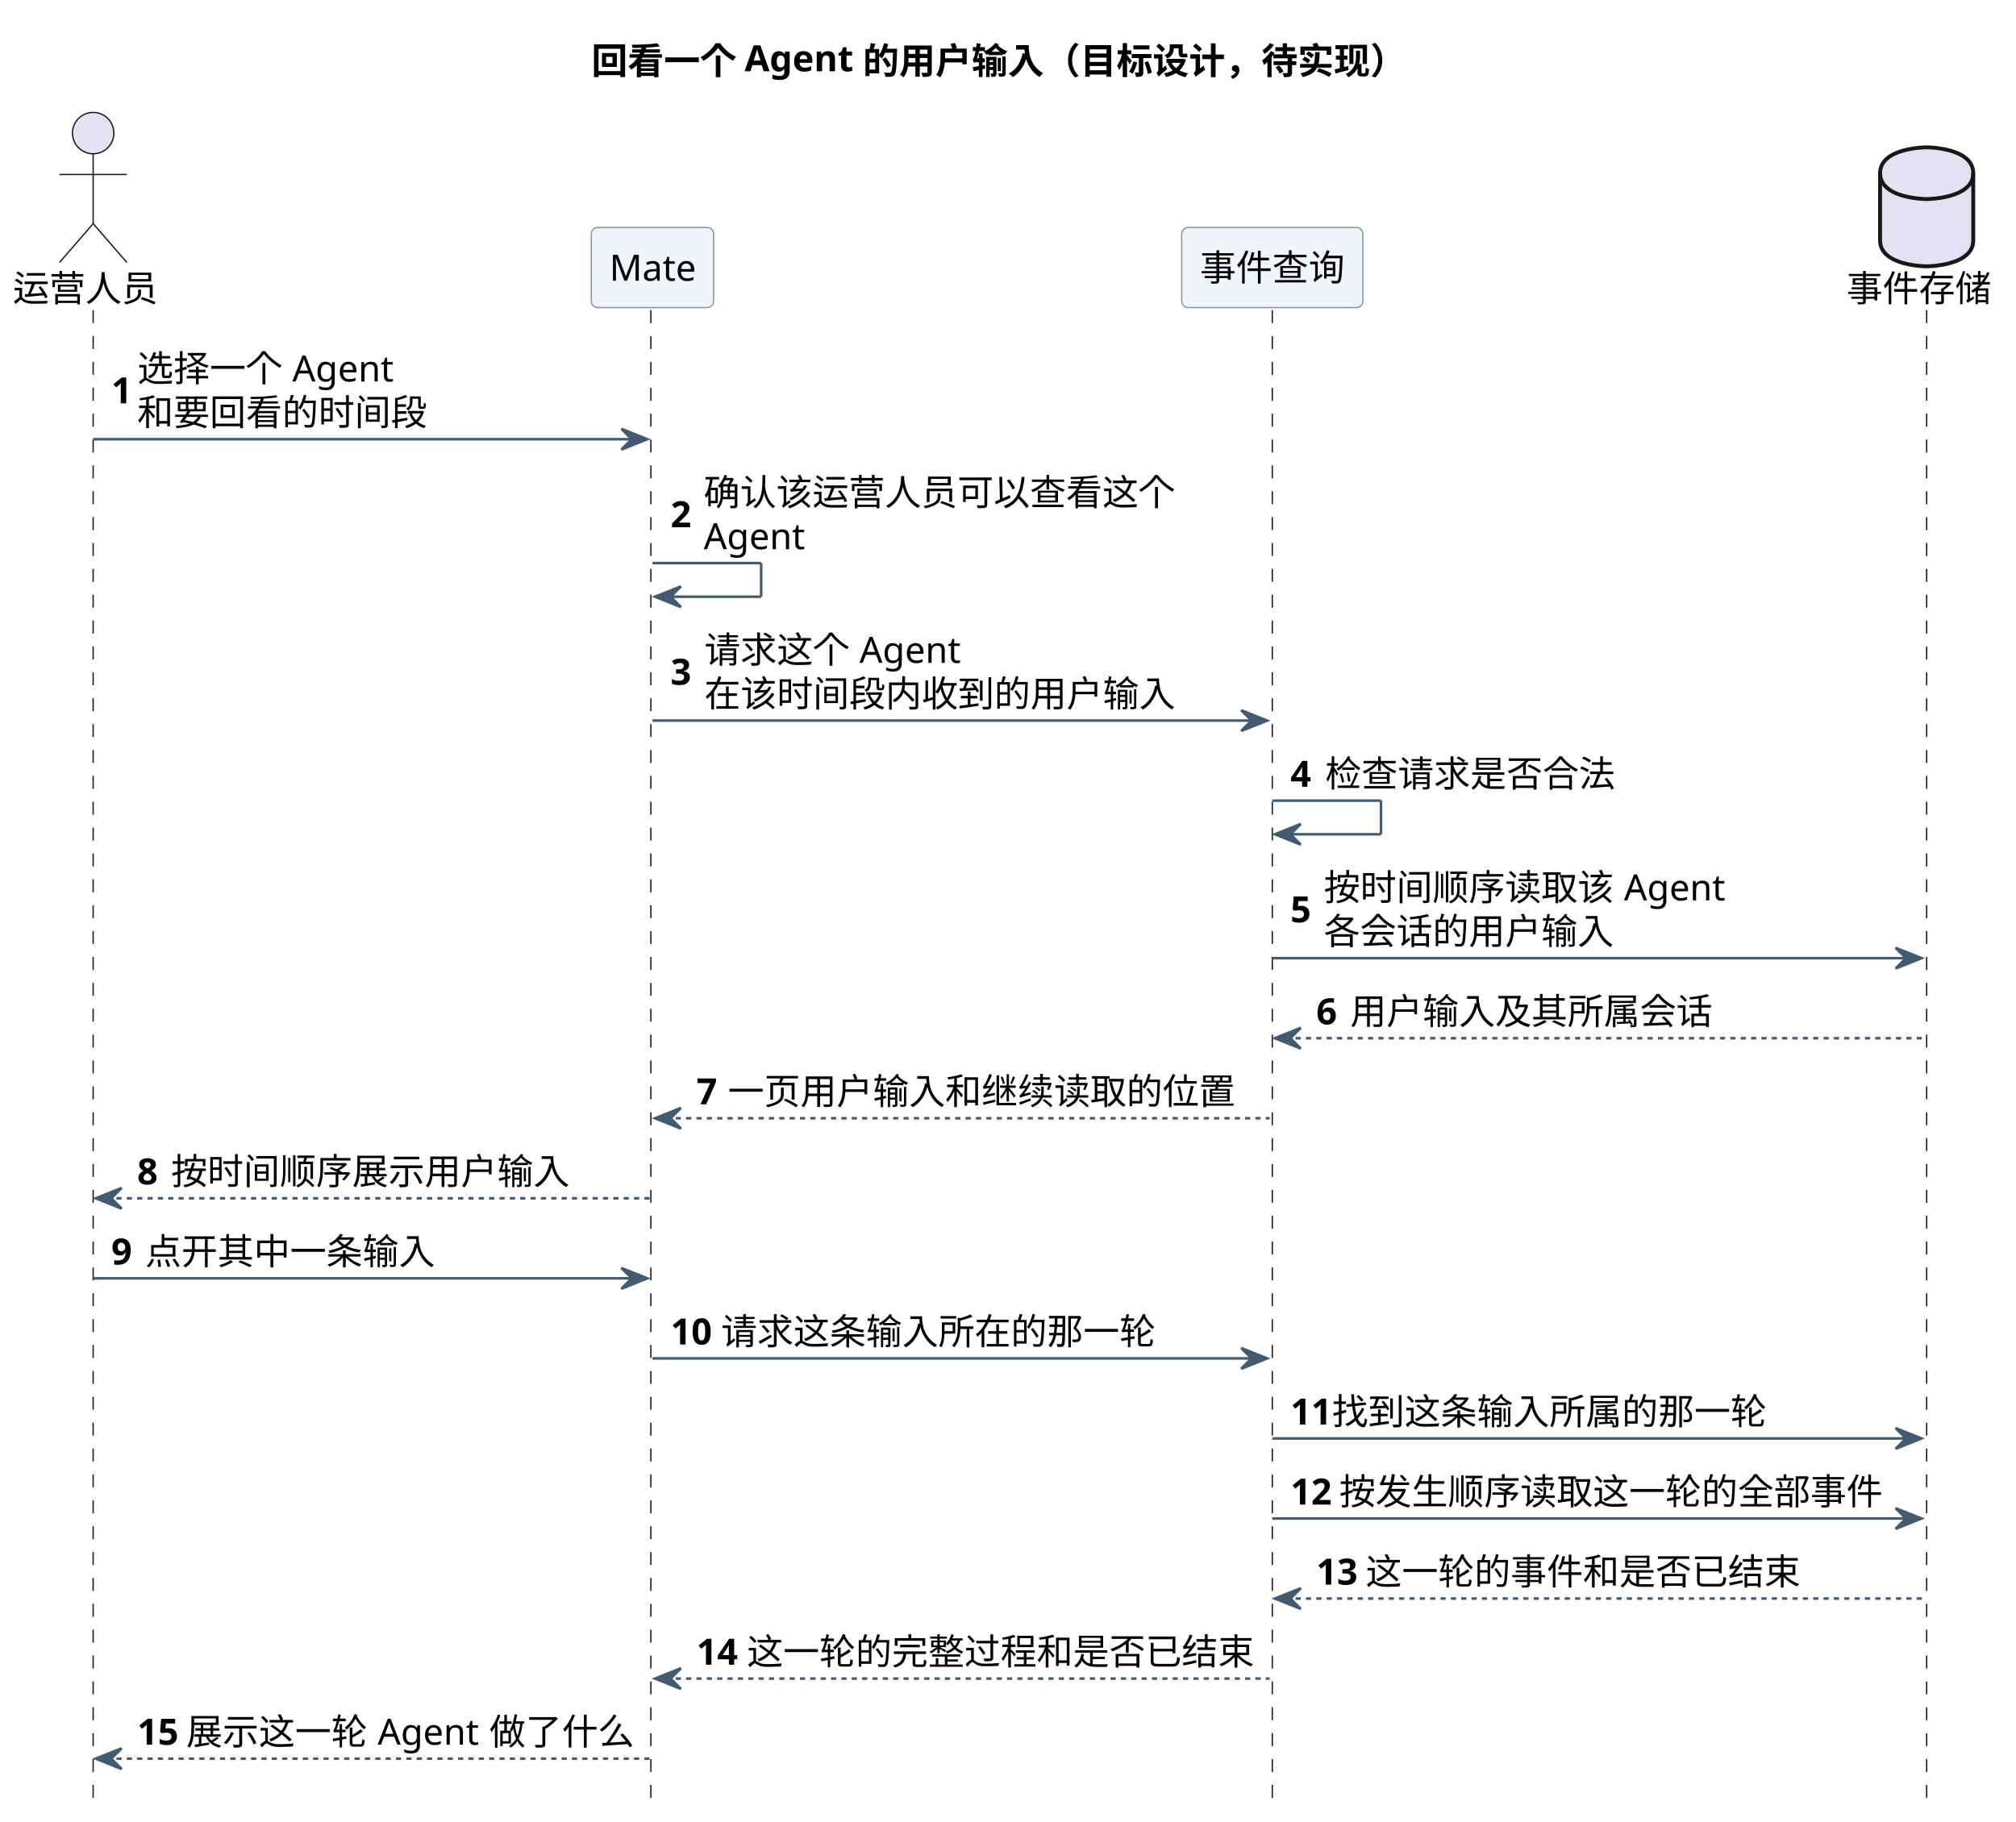
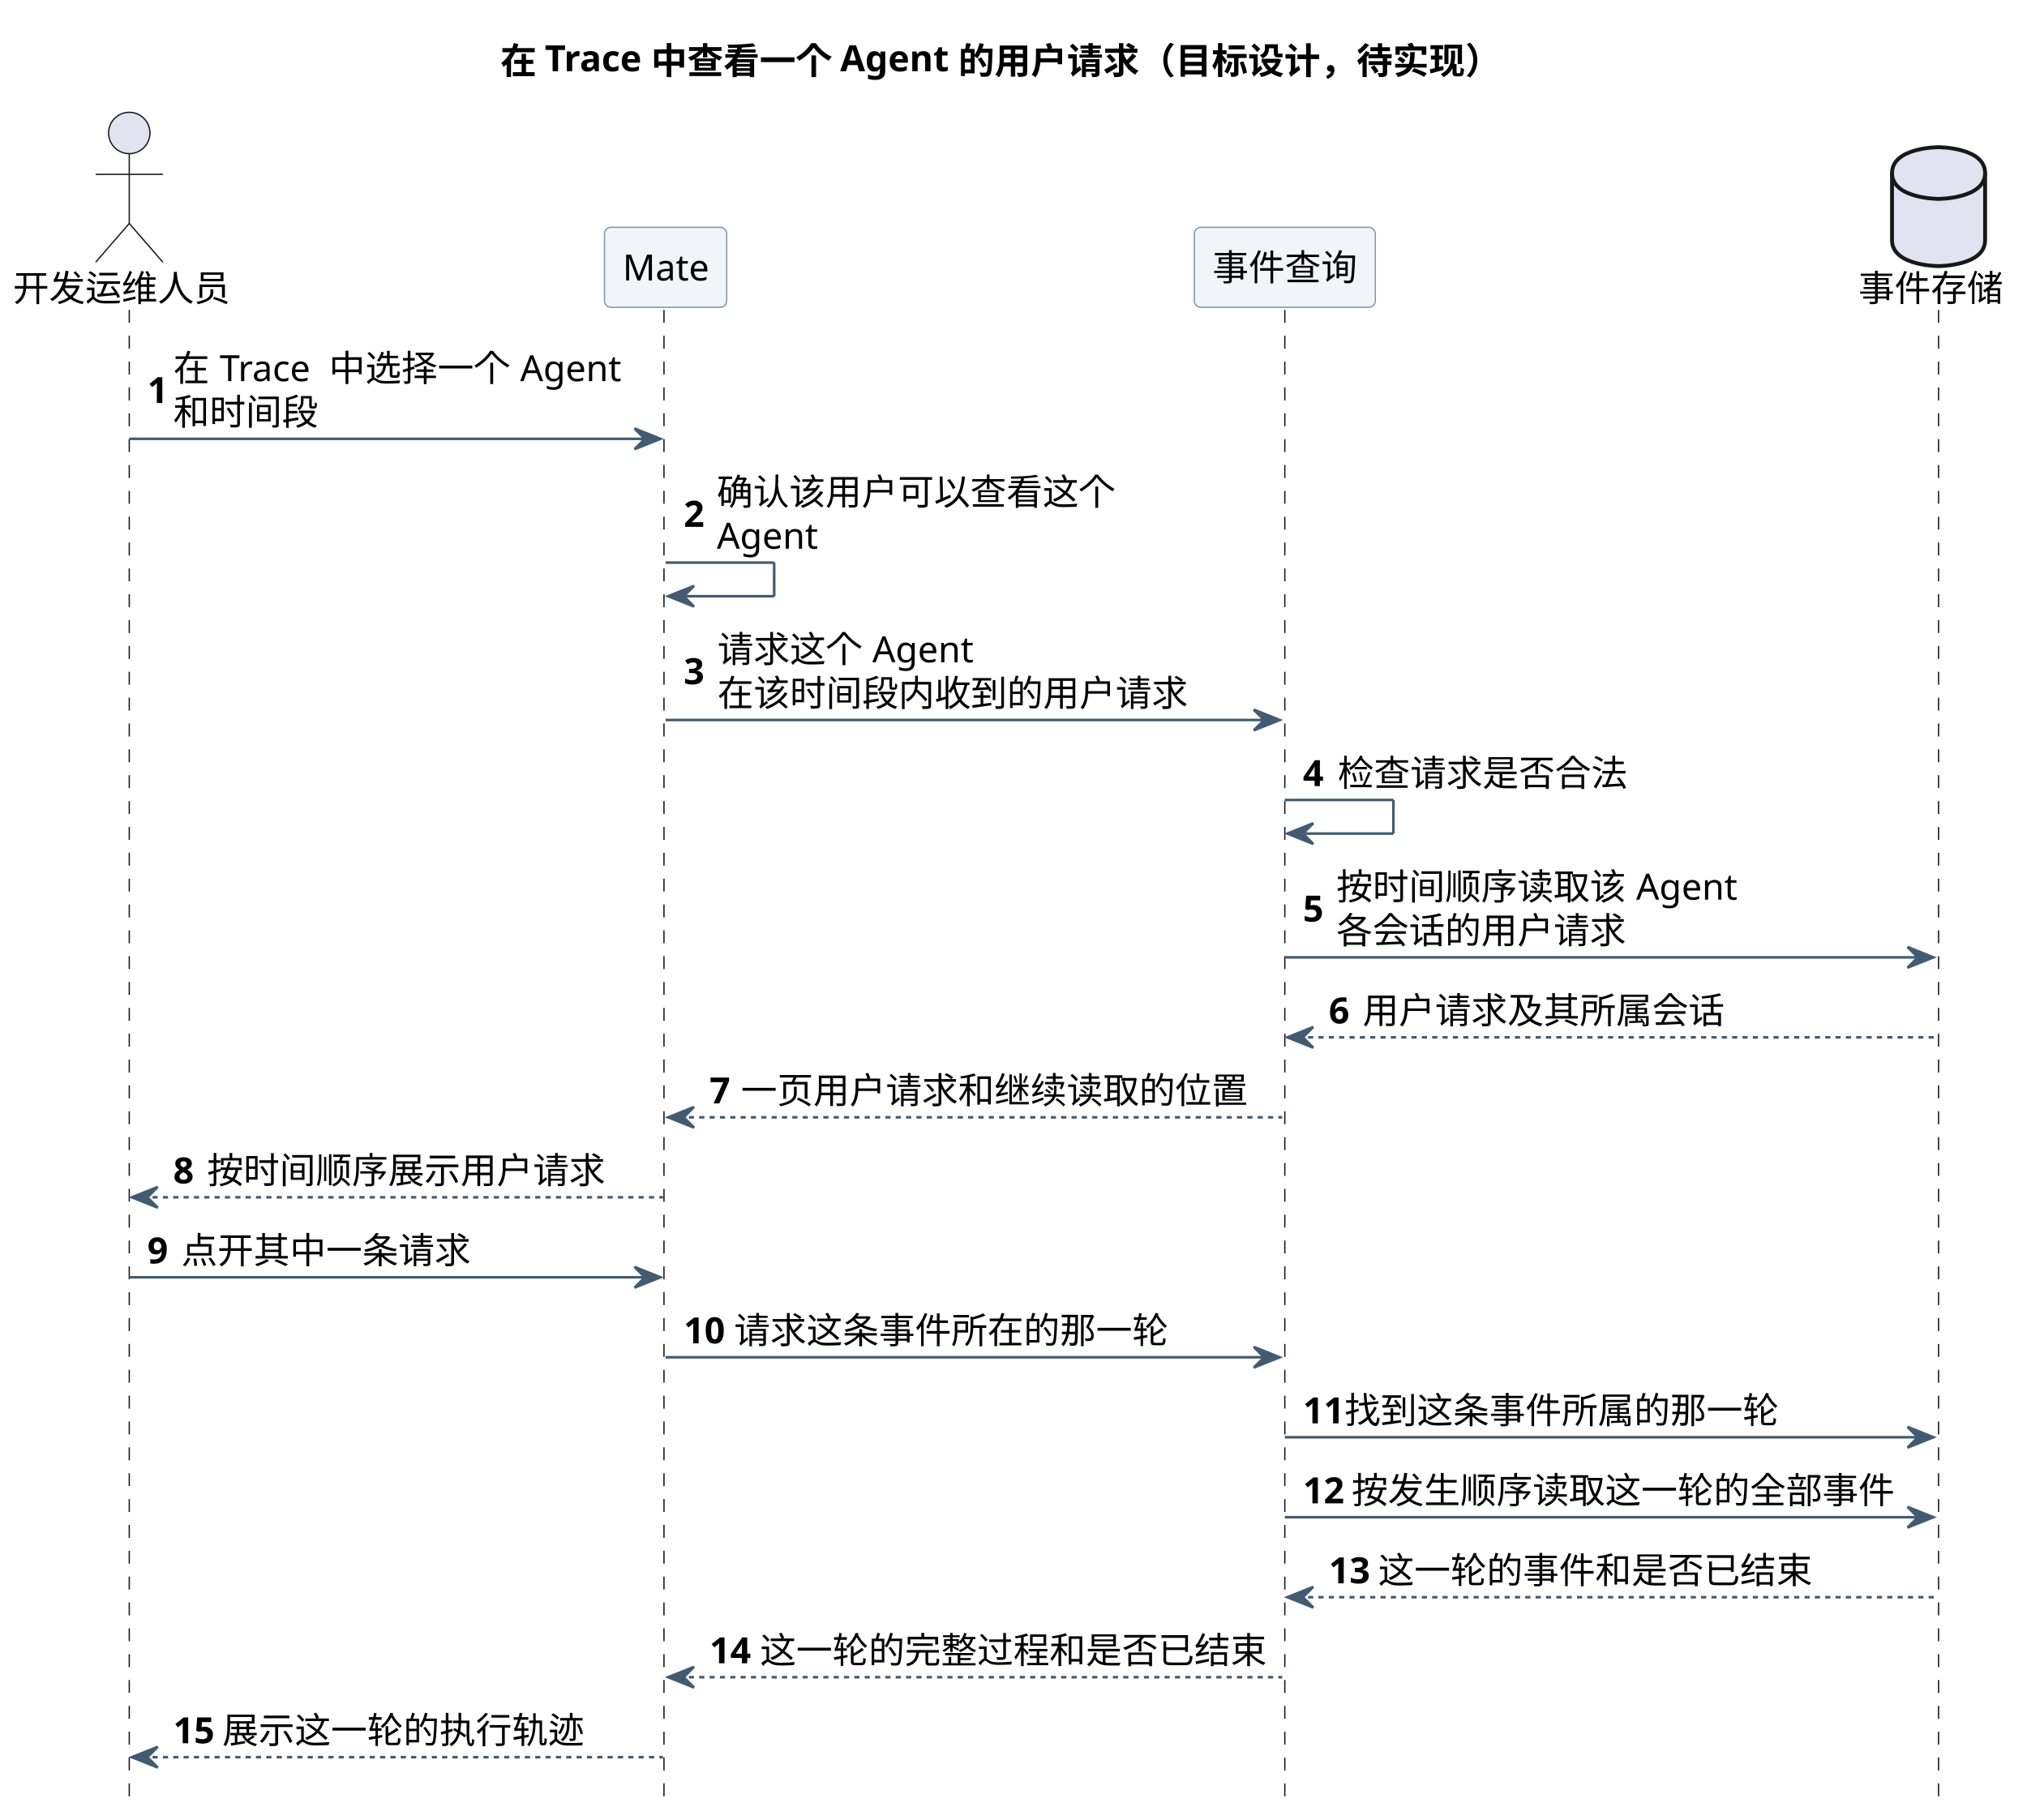
- <svg xmlns="http://www.w3.org/2000/svg" contentStyleType="text/css" height="704px" preserveAspectRatio="none" style="width:779px;height:704px;background:#FFFFFF;" version="1.1" viewBox="0 0 779 704" width="779px" zoomAndPan="magnify">
+ <svg xmlns="http://www.w3.org/2000/svg" contentStyleType="text/css" height="704px" preserveAspectRatio="none" style="width:784px;height:704px;background:#FFFFFF;" version="1.1" viewBox="0 0 784 704" width="784px" zoomAndPan="magnify">
  <defs />
  <g>
-     <text fill="#000000" font-family="sans-serif" font-size="14" font-weight="bold" lengthAdjust="spacing" textLength="322.424" x="228.526" y="28.562">回看一个 Agent 的用户输入（目标设计，待实现）</text>
-     <line style="stroke:#181818;stroke-width:0.5;stroke-dasharray:5.0,5.0;" x1="36" x2="36" y1="119.879" y2="697.729" />
-     <line style="stroke:#181818;stroke-width:0.5;stroke-dasharray:5.0,5.0;" x1="251.493" x2="251.493" y1="119.879" y2="697.729" />
-     <line style="stroke:#181818;stroke-width:0.5;stroke-dasharray:5.0,5.0;" x1="491.622" x2="491.622" y1="119.879" y2="697.729" />
-     <line style="stroke:#181818;stroke-width:0.5;stroke-dasharray:5.0,5.0;" x1="744.477" x2="744.477" y1="119.879" y2="697.729" />
-     <text fill="#000000" font-family="sans-serif" font-size="14" lengthAdjust="spacing" textLength="56" x="5" y="116.502">运营人员</text>
-     <ellipse cx="36" cy="51.44" fill="#E2E2F0" rx="8" ry="8" style="stroke:#181818;stroke-width:0.5;" />
-     <path d="M36,59.44 L36,86.439 M23,67.439 L49,67.439 M36,86.439 L23,101.439 M36,86.439 L49,101.439 " fill="none" style="stroke:#181818;stroke-width:0.5;" />
-     <rect fill="#F1F5F9" height="30.939" rx="2.5" ry="2.5" style="stroke:#8496A4;stroke-width:0.5;" width="47.25" x="228.493" y="87.939" />
-     <text fill="#000000" font-family="sans-serif" font-size="14" lengthAdjust="spacing" textLength="33.25" x="235.493" y="108.502">Mate</text>
-     <rect fill="#F1F5F9" height="30.939" rx="2.5" ry="2.5" style="stroke:#8496A4;stroke-width:0.5;" width="70" x="456.622" y="87.939" />
-     <text fill="#000000" font-family="sans-serif" font-size="14" lengthAdjust="spacing" textLength="56" x="463.622" y="108.502">事件查询</text>
-     <text fill="#000000" font-family="sans-serif" font-size="14" lengthAdjust="spacing" textLength="56" x="713.477" y="116.502">事件存储</text>
-     <path d="M726.477,66.939 C726.477,56.94 744.477,56.94 744.477,56.94 C744.477,56.94 762.477,56.94 762.477,66.939 L762.477,92.939 C762.477,102.939 744.477,102.939 744.477,102.939 C744.477,102.939 726.477,102.939 726.477,92.939 L726.477,66.939 " fill="#E2E2F0" style="stroke:#181818;stroke-width:1.5;" />
-     <path d="M726.477,66.939 C726.477,76.939 744.477,76.939 744.477,76.939 C744.477,76.939 762.477,76.939 762.477,66.939 " fill="none" style="stroke:#181818;stroke-width:1.5;" />
-     <polygon fill="#425B70" points="240.118,165.758,250.118,169.758,240.118,173.758,244.118,169.758" style="stroke:#425B70;stroke-width:1.0;" />
-     <line style="stroke:#425B70;stroke-width:1.0;" x1="36" x2="246.118" y1="169.758" y2="169.758" />
-     <text fill="#000000" font-family="sans-serif" font-size="14" font-weight="bold" lengthAdjust="spacing" textLength="6.036" x="43" y="155.911">1</text>
-     <text fill="#000000" font-family="sans-serif" font-size="14" lengthAdjust="spacing" textLength="56" x="53.036" y="147.441">选择一个</text>
-     <text fill="#000000" font-family="sans-serif" font-size="14" lengthAdjust="spacing" textLength="3.938" x="109.036" y="147.441"> </text>
-     <text fill="#000000" font-family="sans-serif" font-size="14" lengthAdjust="spacing" textLength="39.259" x="112.974" y="147.441">Agent</text>
-     <text fill="#000000" font-family="sans-serif" font-size="14" lengthAdjust="spacing" textLength="112" x="53.036" y="164.381">和要回看的时间段</text>
-     <line style="stroke:#425B70;stroke-width:1.0;" x1="252.118" x2="294.118" y1="217.637" y2="217.637" />
-     <line style="stroke:#425B70;stroke-width:1.0;" x1="294.118" x2="294.118" y1="217.637" y2="230.637" />
-     <line style="stroke:#425B70;stroke-width:1.0;" x1="253.118" x2="294.118" y1="230.637" y2="230.637" />
-     <polygon fill="#425B70" points="263.118,226.637,253.118,230.637,263.118,234.637,259.118,230.637" style="stroke:#425B70;stroke-width:1.0;" />
-     <text fill="#000000" font-family="sans-serif" font-size="14" font-weight="bold" lengthAdjust="spacing" textLength="8.818" x="259.118" y="203.79">2</text>
-     <text fill="#000000" font-family="sans-serif" font-size="14" lengthAdjust="spacing" textLength="182" x="271.937" y="195.32">确认该运营人员可以查看这个</text>
-     <text fill="#000000" font-family="sans-serif" font-size="14" lengthAdjust="spacing" textLength="39.259" x="271.937" y="212.26">Agent</text>
-     <polygon fill="#425B70" points="479.622,274.516,489.622,278.516,479.622,282.516,483.622,278.516" style="stroke:#425B70;stroke-width:1.0;" />
-     <line style="stroke:#425B70;stroke-width:1.0;" x1="252.118" x2="485.622" y1="278.516" y2="278.516" />
-     <text fill="#000000" font-family="sans-serif" font-size="14" font-weight="bold" lengthAdjust="spacing" textLength="9.037" x="259.118" y="264.669">3</text>
-     <text fill="#000000" font-family="sans-serif" font-size="14" lengthAdjust="spacing" textLength="56" x="272.155" y="256.199">请求这个</text>
-     <text fill="#000000" font-family="sans-serif" font-size="14" lengthAdjust="spacing" textLength="3.938" x="328.155" y="256.199"> </text>
-     <text fill="#000000" font-family="sans-serif" font-size="14" lengthAdjust="spacing" textLength="39.259" x="332.093" y="256.199">Agent</text>
-     <text fill="#000000" font-family="sans-serif" font-size="14" lengthAdjust="spacing" textLength="182" x="272.155" y="273.139">在该时间段内收到的用户输入</text>
-     <line style="stroke:#425B70;stroke-width:1.0;" x1="491.622" x2="533.622" y1="309.455" y2="309.455" />
-     <line style="stroke:#425B70;stroke-width:1.0;" x1="533.622" x2="533.622" y1="309.455" y2="322.455" />
-     <line style="stroke:#425B70;stroke-width:1.0;" x1="492.622" x2="533.622" y1="322.455" y2="322.455" />
-     <polygon fill="#425B70" points="502.622,318.455,492.622,322.455,502.622,326.455,498.622,322.455" style="stroke:#425B70;stroke-width:1.0;" />
-     <text fill="#000000" font-family="sans-serif" font-size="14" font-weight="bold" lengthAdjust="spacing" textLength="9.468" x="498.622" y="304.078">4</text>
-     <text fill="#000000" font-family="sans-serif" font-size="14" lengthAdjust="spacing" textLength="112" x="512.09" y="304.078">检查请求是否合法</text>
-     <polygon fill="#425B70" points="732.477,366.334,742.477,370.334,732.477,374.334,736.477,370.334" style="stroke:#425B70;stroke-width:1.0;" />
-     <line style="stroke:#425B70;stroke-width:1.0;" x1="491.622" x2="738.477" y1="370.334" y2="370.334" />
-     <text fill="#000000" font-family="sans-serif" font-size="14" font-weight="bold" lengthAdjust="spacing" textLength="8.948" x="498.622" y="356.487">5</text>
-     <text fill="#000000" font-family="sans-serif" font-size="14" lengthAdjust="spacing" textLength="112" x="511.57" y="348.018">按时间顺序读取该</text>
-     <text fill="#000000" font-family="sans-serif" font-size="14" lengthAdjust="spacing" textLength="3.938" x="623.57" y="348.018"> </text>
-     <text fill="#000000" font-family="sans-serif" font-size="14" lengthAdjust="spacing" textLength="39.259" x="627.508" y="348.018">Agent</text>
-     <text fill="#000000" font-family="sans-serif" font-size="14" lengthAdjust="spacing" textLength="112" x="511.57" y="364.957">各会话的用户输入</text>
-     <polygon fill="#425B70" points="502.622,397.273,492.622,401.273,502.622,405.273,498.622,401.273" style="stroke:#425B70;stroke-width:1.0;" />
-     <line style="stroke:#425B70;stroke-width:1.0;stroke-dasharray:2.0,2.0;" x1="496.622" x2="743.477" y1="401.273" y2="401.273" />
-     <text fill="#000000" font-family="sans-serif" font-size="14" font-weight="bold" lengthAdjust="spacing" textLength="9.092" x="508.622" y="395.897">6</text>
-     <text fill="#000000" font-family="sans-serif" font-size="14" lengthAdjust="spacing" textLength="140" x="521.714" y="395.897">用户输入及其所属会话</text>
-     <polygon fill="#425B70" points="263.118,428.213,253.118,432.213,263.118,436.213,259.118,432.213" style="stroke:#425B70;stroke-width:1.0;" />
-     <line style="stroke:#425B70;stroke-width:1.0;stroke-dasharray:2.0,2.0;" x1="257.118" x2="490.622" y1="432.213" y2="432.213" />
-     <text fill="#000000" font-family="sans-serif" font-size="14" font-weight="bold" lengthAdjust="spacing" textLength="8.142" x="269.118" y="426.836">7</text>
-     <text fill="#000000" font-family="sans-serif" font-size="14" lengthAdjust="spacing" textLength="196" x="281.26" y="426.836">一页用户输入和继续读取的位置</text>
-     <polygon fill="#425B70" points="47,459.152,37,463.152,47,467.152,43,463.152" style="stroke:#425B70;stroke-width:1.0;" />
-     <line style="stroke:#425B70;stroke-width:1.0;stroke-dasharray:2.0,2.0;" x1="41" x2="251.118" y1="463.152" y2="463.152" />
-     <text fill="#000000" font-family="sans-serif" font-size="14" font-weight="bold" lengthAdjust="spacing" textLength="9.112" x="53" y="457.775">8</text>
-     <text fill="#000000" font-family="sans-serif" font-size="14" lengthAdjust="spacing" textLength="154" x="66.112" y="457.775">按时间顺序展示用户输入</text>
-     <polygon fill="#425B70" points="240.118,490.092,250.118,494.092,240.118,498.092,244.118,494.092" style="stroke:#425B70;stroke-width:1.0;" />
-     <line style="stroke:#425B70;stroke-width:1.0;" x1="36" x2="246.118" y1="494.092" y2="494.092" />
-     <text fill="#000000" font-family="sans-serif" font-size="14" font-weight="bold" lengthAdjust="spacing" textLength="9.092" x="43" y="488.715">9</text>
-     <text fill="#000000" font-family="sans-serif" font-size="14" lengthAdjust="spacing" textLength="112" x="56.092" y="488.715">点开其中一条输入</text>
-     <polygon fill="#425B70" points="479.622,521.031,489.622,525.031,479.622,529.031,483.622,525.031" style="stroke:#425B70;stroke-width:1.0;" />
-     <line style="stroke:#425B70;stroke-width:1.0;" x1="252.118" x2="485.622" y1="525.031" y2="525.031" />
-     <text fill="#000000" font-family="sans-serif" font-size="14" font-weight="bold" lengthAdjust="spacing" textLength="15.477" x="259.118" y="519.654">10</text>
-     <text fill="#000000" font-family="sans-serif" font-size="14" lengthAdjust="spacing" textLength="168" x="278.595" y="519.654">请求这条输入所在的那一轮</text>
-     <polygon fill="#425B70" points="732.477,551.971,742.477,555.971,732.477,559.971,736.477,555.971" style="stroke:#425B70;stroke-width:1.0;" />
-     <line style="stroke:#425B70;stroke-width:1.0;" x1="491.622" x2="738.477" y1="555.971" y2="555.971" />
-     <text fill="#000000" font-family="sans-serif" font-size="14" font-weight="bold" lengthAdjust="spacing" textLength="12.072" x="498.622" y="550.594">11</text>
-     <text fill="#000000" font-family="sans-serif" font-size="14" lengthAdjust="spacing" textLength="168" x="514.694" y="550.594">找到这条输入所属的那一轮</text>
-     <polygon fill="#425B70" points="732.477,582.91,742.477,586.91,732.477,590.91,736.477,586.91" style="stroke:#425B70;stroke-width:1.0;" />
-     <line style="stroke:#425B70;stroke-width:1.0;" x1="491.622" x2="738.477" y1="586.91" y2="586.91" />
-     <text fill="#000000" font-family="sans-serif" font-size="14" font-weight="bold" lengthAdjust="spacing" textLength="14.854" x="498.622" y="581.533">12</text>
-     <text fill="#000000" font-family="sans-serif" font-size="14" lengthAdjust="spacing" textLength="210" x="517.477" y="581.533">按发生顺序读取这一轮的全部事件</text>
-     <polygon fill="#425B70" points="502.622,613.85,492.622,617.85,502.622,621.85,498.622,617.85" style="stroke:#425B70;stroke-width:1.0;" />
-     <line style="stroke:#425B70;stroke-width:1.0;stroke-dasharray:2.0,2.0;" x1="496.622" x2="743.477" y1="617.85" y2="617.85" />
-     <text fill="#000000" font-family="sans-serif" font-size="14" font-weight="bold" lengthAdjust="spacing" textLength="15.073" x="508.622" y="612.473">13</text>
-     <text fill="#000000" font-family="sans-serif" font-size="14" lengthAdjust="spacing" textLength="168" x="527.695" y="612.473">这一轮的事件和是否已结束</text>
-     <polygon fill="#425B70" points="263.118,644.789,253.118,648.789,263.118,652.789,259.118,648.789" style="stroke:#425B70;stroke-width:1.0;" />
-     <line style="stroke:#425B70;stroke-width:1.0;stroke-dasharray:2.0,2.0;" x1="257.118" x2="490.622" y1="648.789" y2="648.789" />
-     <text fill="#000000" font-family="sans-serif" font-size="14" font-weight="bold" lengthAdjust="spacing" textLength="15.504" x="269.118" y="643.412">14</text>
-     <text fill="#000000" font-family="sans-serif" font-size="14" lengthAdjust="spacing" textLength="196" x="288.622" y="643.412">这一轮的完整过程和是否已结束</text>
-     <polygon fill="#425B70" points="47,675.729,37,679.729,47,683.729,43,679.729" style="stroke:#425B70;stroke-width:1.0;" />
-     <line style="stroke:#425B70;stroke-width:1.0;stroke-dasharray:2.0,2.0;" x1="41" x2="251.118" y1="679.729" y2="679.729" />
-     <text fill="#000000" font-family="sans-serif" font-size="14" font-weight="bold" lengthAdjust="spacing" textLength="14.984" x="53" y="674.352">15</text>
-     <text fill="#000000" font-family="sans-serif" font-size="14" lengthAdjust="spacing" textLength="70" x="71.984" y="674.352">展示这一轮</text>
-     <text fill="#000000" font-family="sans-serif" font-size="14" lengthAdjust="spacing" textLength="3.938" x="141.984" y="674.352"> </text>
-     <text fill="#000000" font-family="sans-serif" font-size="14" lengthAdjust="spacing" textLength="39.259" x="145.922" y="674.352">Agent</text>
-     <text fill="#000000" font-family="sans-serif" font-size="14" lengthAdjust="spacing" textLength="3.938" x="185.181" y="674.352"> </text>
-     <text fill="#000000" font-family="sans-serif" font-size="14" lengthAdjust="spacing" textLength="56" x="189.118" y="674.352">做了什么</text>
+     <text fill="#000000" font-family="sans-serif" font-size="14" font-weight="bold" lengthAdjust="spacing" textLength="397.681" x="193.557" y="28.562">在 Trace 中查看一个 Agent 的用户请求（目标设计，待实现）</text>
+     <line style="stroke:#181818;stroke-width:0.5;stroke-dasharray:5.0,5.0;" x1="50" x2="50" y1="119.879" y2="697.729" />
+     <line style="stroke:#181818;stroke-width:0.5;stroke-dasharray:5.0,5.0;" x1="256.812" x2="256.812" y1="119.879" y2="697.729" />
+     <line style="stroke:#181818;stroke-width:0.5;stroke-dasharray:5.0,5.0;" x1="496.94" x2="496.94" y1="119.879" y2="697.729" />
+     <line style="stroke:#181818;stroke-width:0.5;stroke-dasharray:5.0,5.0;" x1="749.795" x2="749.795" y1="119.879" y2="697.729" />
+     <text fill="#000000" font-family="sans-serif" font-size="14" lengthAdjust="spacing" textLength="84" x="5" y="116.502">开发运维人员</text>
+     <ellipse cx="50" cy="51.44" fill="#E2E2F0" rx="8" ry="8" style="stroke:#181818;stroke-width:0.5;" />
+     <path d="M50,59.44 L50,86.439 M37,67.439 L63,67.439 M50,86.439 L37,101.439 M50,86.439 L63,101.439 " fill="none" style="stroke:#181818;stroke-width:0.5;" />
+     <rect fill="#F1F5F9" height="30.939" rx="2.5" ry="2.5" style="stroke:#8496A4;stroke-width:0.5;" width="47.25" x="233.811" y="87.939" />
+     <text fill="#000000" font-family="sans-serif" font-size="14" lengthAdjust="spacing" textLength="33.25" x="240.811" y="108.502">Mate</text>
+     <rect fill="#F1F5F9" height="30.939" rx="2.5" ry="2.5" style="stroke:#8496A4;stroke-width:0.5;" width="70" x="461.94" y="87.939" />
+     <text fill="#000000" font-family="sans-serif" font-size="14" lengthAdjust="spacing" textLength="56" x="468.94" y="108.502">事件查询</text>
+     <text fill="#000000" font-family="sans-serif" font-size="14" lengthAdjust="spacing" textLength="56" x="718.795" y="116.502">事件存储</text>
+     <path d="M731.795,66.939 C731.795,56.94 749.795,56.94 749.795,56.94 C749.795,56.94 767.795,56.94 767.795,66.939 L767.795,92.939 C767.795,102.939 749.795,102.939 749.795,102.939 C749.795,102.939 731.795,102.939 731.795,92.939 L731.795,66.939 " fill="#E2E2F0" style="stroke:#181818;stroke-width:1.5;" />
+     <path d="M731.795,66.939 C731.795,76.939 749.795,76.939 749.795,76.939 C749.795,76.939 767.795,76.939 767.795,66.939 " fill="none" style="stroke:#181818;stroke-width:1.5;" />
+     <polygon fill="#425B70" points="245.436,165.758,255.436,169.758,245.436,173.758,249.436,169.758" style="stroke:#425B70;stroke-width:1.0;" />
+     <line style="stroke:#425B70;stroke-width:1.0;" x1="50" x2="251.436" y1="169.758" y2="169.758" />
+     <text fill="#000000" font-family="sans-serif" font-size="14" font-weight="bold" lengthAdjust="spacing" textLength="6.036" x="57" y="155.911">1</text>
+     <text fill="#000000" font-family="sans-serif" font-size="14" lengthAdjust="spacing" textLength="14" x="67.036" y="147.441">在</text>
+     <text fill="#000000" font-family="sans-serif" font-size="14" lengthAdjust="spacing" textLength="3.938" x="81.036" y="147.441"> </text>
+     <text fill="#000000" font-family="sans-serif" font-size="14" lengthAdjust="spacing" textLength="38.329" x="84.974" y="147.441">Trace</text>
+     <text fill="#000000" font-family="sans-serif" font-size="14" lengthAdjust="spacing" textLength="3.938" x="123.303" y="147.441"> </text>
+     <text fill="#000000" font-family="sans-serif" font-size="14" lengthAdjust="spacing" textLength="70" x="127.24" y="147.441">中选择一个</text>
+     <text fill="#000000" font-family="sans-serif" font-size="14" lengthAdjust="spacing" textLength="3.938" x="197.24" y="147.441"> </text>
+     <text fill="#000000" font-family="sans-serif" font-size="14" lengthAdjust="spacing" textLength="39.259" x="201.178" y="147.441">Agent</text>
+     <text fill="#000000" font-family="sans-serif" font-size="14" lengthAdjust="spacing" textLength="56" x="67.036" y="164.381">和时间段</text>
+     <line style="stroke:#425B70;stroke-width:1.0;" x1="257.437" x2="299.437" y1="217.637" y2="217.637" />
+     <line style="stroke:#425B70;stroke-width:1.0;" x1="299.437" x2="299.437" y1="217.637" y2="230.637" />
+     <line style="stroke:#425B70;stroke-width:1.0;" x1="258.437" x2="299.437" y1="230.637" y2="230.637" />
+     <polygon fill="#425B70" points="268.437,226.637,258.437,230.637,268.437,234.637,264.437,230.637" style="stroke:#425B70;stroke-width:1.0;" />
+     <text fill="#000000" font-family="sans-serif" font-size="14" font-weight="bold" lengthAdjust="spacing" textLength="8.818" x="264.437" y="203.79">2</text>
+     <text fill="#000000" font-family="sans-serif" font-size="14" lengthAdjust="spacing" textLength="154" x="277.255" y="195.32">确认该用户可以查看这个</text>
+     <text fill="#000000" font-family="sans-serif" font-size="14" lengthAdjust="spacing" textLength="39.259" x="277.255" y="212.26">Agent</text>
+     <polygon fill="#425B70" points="484.94,274.516,494.94,278.516,484.94,282.516,488.94,278.516" style="stroke:#425B70;stroke-width:1.0;" />
+     <line style="stroke:#425B70;stroke-width:1.0;" x1="257.437" x2="490.94" y1="278.516" y2="278.516" />
+     <text fill="#000000" font-family="sans-serif" font-size="14" font-weight="bold" lengthAdjust="spacing" textLength="9.037" x="264.437" y="264.669">3</text>
+     <text fill="#000000" font-family="sans-serif" font-size="14" lengthAdjust="spacing" textLength="56" x="277.474" y="256.199">请求这个</text>
+     <text fill="#000000" font-family="sans-serif" font-size="14" lengthAdjust="spacing" textLength="3.938" x="333.474" y="256.199"> </text>
+     <text fill="#000000" font-family="sans-serif" font-size="14" lengthAdjust="spacing" textLength="39.259" x="337.411" y="256.199">Agent</text>
+     <text fill="#000000" font-family="sans-serif" font-size="14" lengthAdjust="spacing" textLength="182" x="277.474" y="273.139">在该时间段内收到的用户请求</text>
+     <line style="stroke:#425B70;stroke-width:1.0;" x1="496.94" x2="538.94" y1="309.455" y2="309.455" />
+     <line style="stroke:#425B70;stroke-width:1.0;" x1="538.94" x2="538.94" y1="309.455" y2="322.455" />
+     <line style="stroke:#425B70;stroke-width:1.0;" x1="497.94" x2="538.94" y1="322.455" y2="322.455" />
+     <polygon fill="#425B70" points="507.94,318.455,497.94,322.455,507.94,326.455,503.94,322.455" style="stroke:#425B70;stroke-width:1.0;" />
+     <text fill="#000000" font-family="sans-serif" font-size="14" font-weight="bold" lengthAdjust="spacing" textLength="9.468" x="503.94" y="304.078">4</text>
+     <text fill="#000000" font-family="sans-serif" font-size="14" lengthAdjust="spacing" textLength="112" x="517.408" y="304.078">检查请求是否合法</text>
+     <polygon fill="#425B70" points="737.795,366.334,747.795,370.334,737.795,374.334,741.795,370.334" style="stroke:#425B70;stroke-width:1.0;" />
+     <line style="stroke:#425B70;stroke-width:1.0;" x1="496.94" x2="743.795" y1="370.334" y2="370.334" />
+     <text fill="#000000" font-family="sans-serif" font-size="14" font-weight="bold" lengthAdjust="spacing" textLength="8.948" x="503.94" y="356.487">5</text>
+     <text fill="#000000" font-family="sans-serif" font-size="14" lengthAdjust="spacing" textLength="112" x="516.889" y="348.018">按时间顺序读取该</text>
+     <text fill="#000000" font-family="sans-serif" font-size="14" lengthAdjust="spacing" textLength="3.938" x="628.889" y="348.018"> </text>
+     <text fill="#000000" font-family="sans-serif" font-size="14" lengthAdjust="spacing" textLength="39.259" x="632.826" y="348.018">Agent</text>
+     <text fill="#000000" font-family="sans-serif" font-size="14" lengthAdjust="spacing" textLength="112" x="516.889" y="364.957">各会话的用户请求</text>
+     <polygon fill="#425B70" points="507.94,397.273,497.94,401.273,507.94,405.273,503.94,401.273" style="stroke:#425B70;stroke-width:1.0;" />
+     <line style="stroke:#425B70;stroke-width:1.0;stroke-dasharray:2.0,2.0;" x1="501.94" x2="748.795" y1="401.273" y2="401.273" />
+     <text fill="#000000" font-family="sans-serif" font-size="14" font-weight="bold" lengthAdjust="spacing" textLength="9.092" x="513.94" y="395.897">6</text>
+     <text fill="#000000" font-family="sans-serif" font-size="14" lengthAdjust="spacing" textLength="140" x="527.032" y="395.897">用户请求及其所属会话</text>
+     <polygon fill="#425B70" points="268.437,428.213,258.437,432.213,268.437,436.213,264.437,432.213" style="stroke:#425B70;stroke-width:1.0;" />
+     <line style="stroke:#425B70;stroke-width:1.0;stroke-dasharray:2.0,2.0;" x1="262.437" x2="495.94" y1="432.213" y2="432.213" />
+     <text fill="#000000" font-family="sans-serif" font-size="14" font-weight="bold" lengthAdjust="spacing" textLength="8.142" x="274.437" y="426.836">7</text>
+     <text fill="#000000" font-family="sans-serif" font-size="14" lengthAdjust="spacing" textLength="196" x="286.578" y="426.836">一页用户请求和继续读取的位置</text>
+     <polygon fill="#425B70" points="61,459.152,51,463.152,61,467.152,57,463.152" style="stroke:#425B70;stroke-width:1.0;" />
+     <line style="stroke:#425B70;stroke-width:1.0;stroke-dasharray:2.0,2.0;" x1="55" x2="256.437" y1="463.152" y2="463.152" />
+     <text fill="#000000" font-family="sans-serif" font-size="14" font-weight="bold" lengthAdjust="spacing" textLength="9.112" x="67" y="457.775">8</text>
+     <text fill="#000000" font-family="sans-serif" font-size="14" lengthAdjust="spacing" textLength="154" x="80.112" y="457.775">按时间顺序展示用户请求</text>
+     <polygon fill="#425B70" points="245.436,490.092,255.436,494.092,245.436,498.092,249.436,494.092" style="stroke:#425B70;stroke-width:1.0;" />
+     <line style="stroke:#425B70;stroke-width:1.0;" x1="50" x2="251.436" y1="494.092" y2="494.092" />
+     <text fill="#000000" font-family="sans-serif" font-size="14" font-weight="bold" lengthAdjust="spacing" textLength="9.092" x="57" y="488.715">9</text>
+     <text fill="#000000" font-family="sans-serif" font-size="14" lengthAdjust="spacing" textLength="112" x="70.092" y="488.715">点开其中一条请求</text>
+     <polygon fill="#425B70" points="484.94,521.031,494.94,525.031,484.94,529.031,488.94,525.031" style="stroke:#425B70;stroke-width:1.0;" />
+     <line style="stroke:#425B70;stroke-width:1.0;" x1="257.437" x2="490.94" y1="525.031" y2="525.031" />
+     <text fill="#000000" font-family="sans-serif" font-size="14" font-weight="bold" lengthAdjust="spacing" textLength="15.477" x="264.437" y="519.654">10</text>
+     <text fill="#000000" font-family="sans-serif" font-size="14" lengthAdjust="spacing" textLength="168" x="283.913" y="519.654">请求这条事件所在的那一轮</text>
+     <polygon fill="#425B70" points="737.795,551.971,747.795,555.971,737.795,559.971,741.795,555.971" style="stroke:#425B70;stroke-width:1.0;" />
+     <line style="stroke:#425B70;stroke-width:1.0;" x1="496.94" x2="743.795" y1="555.971" y2="555.971" />
+     <text fill="#000000" font-family="sans-serif" font-size="14" font-weight="bold" lengthAdjust="spacing" textLength="12.072" x="503.94" y="550.594">11</text>
+     <text fill="#000000" font-family="sans-serif" font-size="14" lengthAdjust="spacing" textLength="168" x="520.013" y="550.594">找到这条事件所属的那一轮</text>
+     <polygon fill="#425B70" points="737.795,582.91,747.795,586.91,737.795,590.91,741.795,586.91" style="stroke:#425B70;stroke-width:1.0;" />
+     <line style="stroke:#425B70;stroke-width:1.0;" x1="496.94" x2="743.795" y1="586.91" y2="586.91" />
+     <text fill="#000000" font-family="sans-serif" font-size="14" font-weight="bold" lengthAdjust="spacing" textLength="14.854" x="503.94" y="581.533">12</text>
+     <text fill="#000000" font-family="sans-serif" font-size="14" lengthAdjust="spacing" textLength="210" x="522.795" y="581.533">按发生顺序读取这一轮的全部事件</text>
+     <polygon fill="#425B70" points="507.94,613.85,497.94,617.85,507.94,621.85,503.94,617.85" style="stroke:#425B70;stroke-width:1.0;" />
+     <line style="stroke:#425B70;stroke-width:1.0;stroke-dasharray:2.0,2.0;" x1="501.94" x2="748.795" y1="617.85" y2="617.85" />
+     <text fill="#000000" font-family="sans-serif" font-size="14" font-weight="bold" lengthAdjust="spacing" textLength="15.073" x="513.94" y="612.473">13</text>
+     <text fill="#000000" font-family="sans-serif" font-size="14" lengthAdjust="spacing" textLength="168" x="533.014" y="612.473">这一轮的事件和是否已结束</text>
+     <polygon fill="#425B70" points="268.437,644.789,258.437,648.789,268.437,652.789,264.437,648.789" style="stroke:#425B70;stroke-width:1.0;" />
+     <line style="stroke:#425B70;stroke-width:1.0;stroke-dasharray:2.0,2.0;" x1="262.437" x2="495.94" y1="648.789" y2="648.789" />
+     <text fill="#000000" font-family="sans-serif" font-size="14" font-weight="bold" lengthAdjust="spacing" textLength="15.504" x="274.437" y="643.412">14</text>
+     <text fill="#000000" font-family="sans-serif" font-size="14" lengthAdjust="spacing" textLength="196" x="293.94" y="643.412">这一轮的完整过程和是否已结束</text>
+     <polygon fill="#425B70" points="61,675.729,51,679.729,61,683.729,57,679.729" style="stroke:#425B70;stroke-width:1.0;" />
+     <line style="stroke:#425B70;stroke-width:1.0;stroke-dasharray:2.0,2.0;" x1="55" x2="256.437" y1="679.729" y2="679.729" />
+     <text fill="#000000" font-family="sans-serif" font-size="14" font-weight="bold" lengthAdjust="spacing" textLength="14.984" x="67" y="674.352">15</text>
+     <text fill="#000000" font-family="sans-serif" font-size="14" lengthAdjust="spacing" textLength="140" x="85.984" y="674.352">展示这一轮的执行轨迹</text>
  </g>
</svg>
